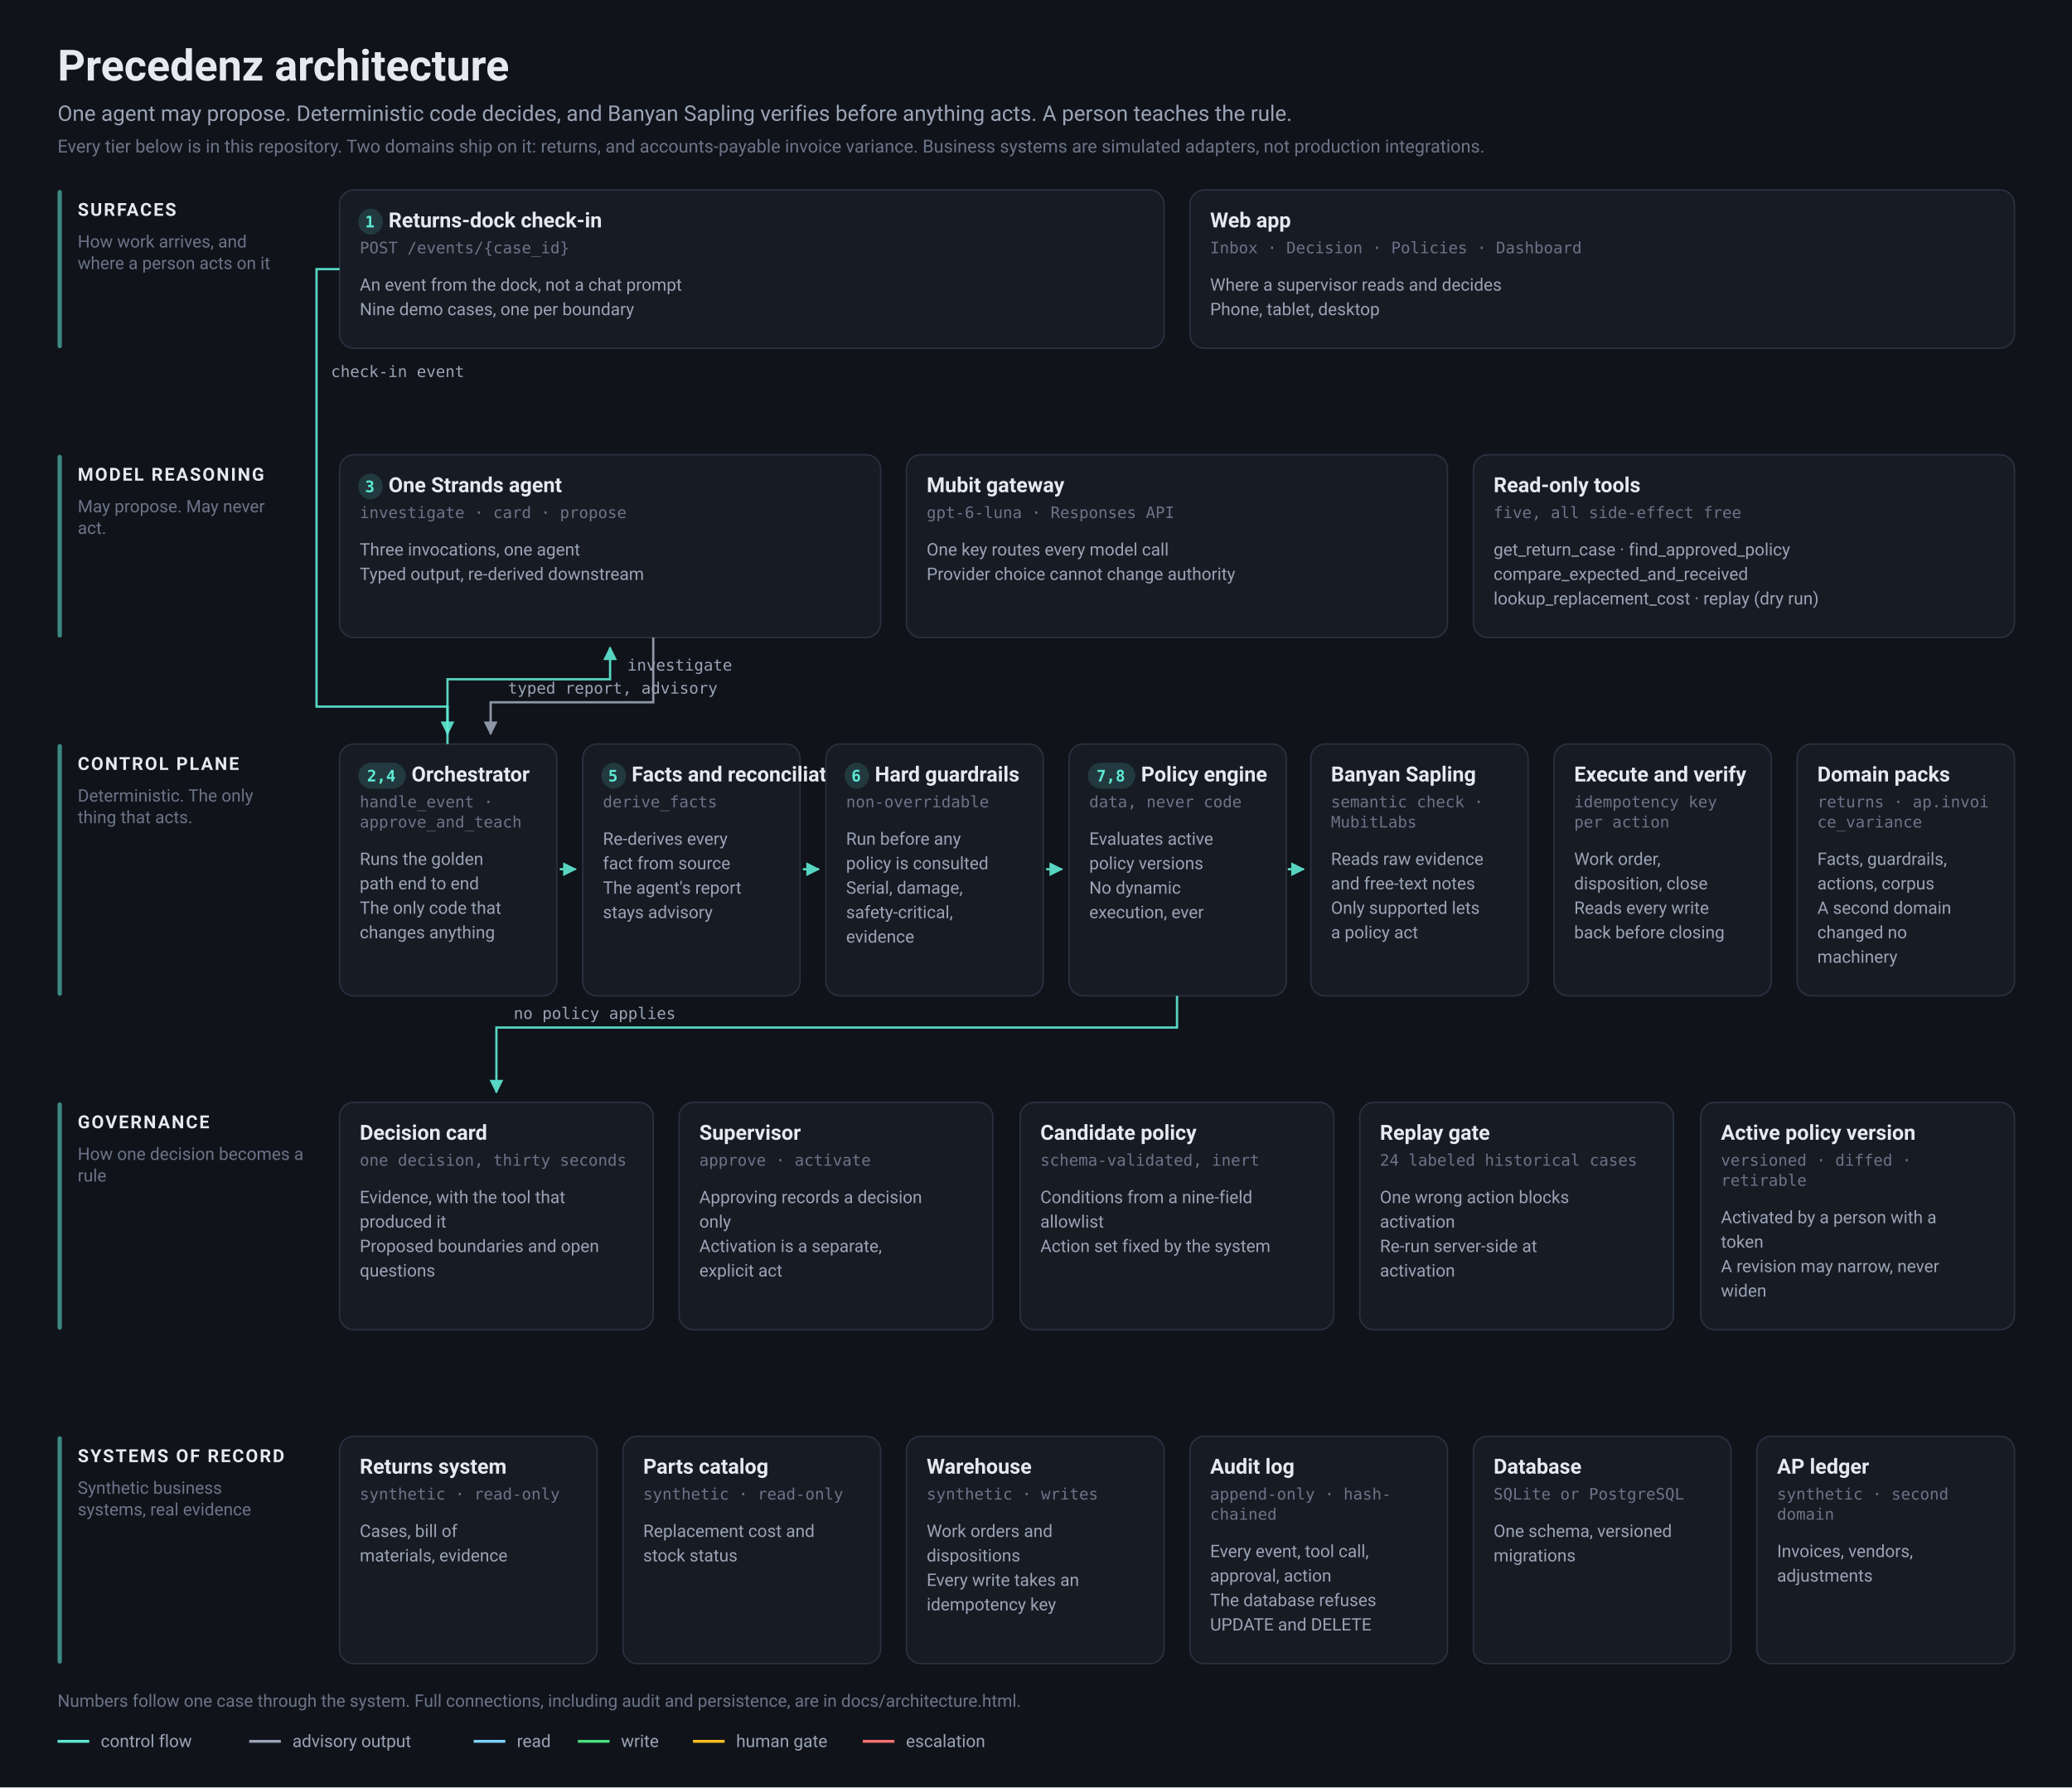
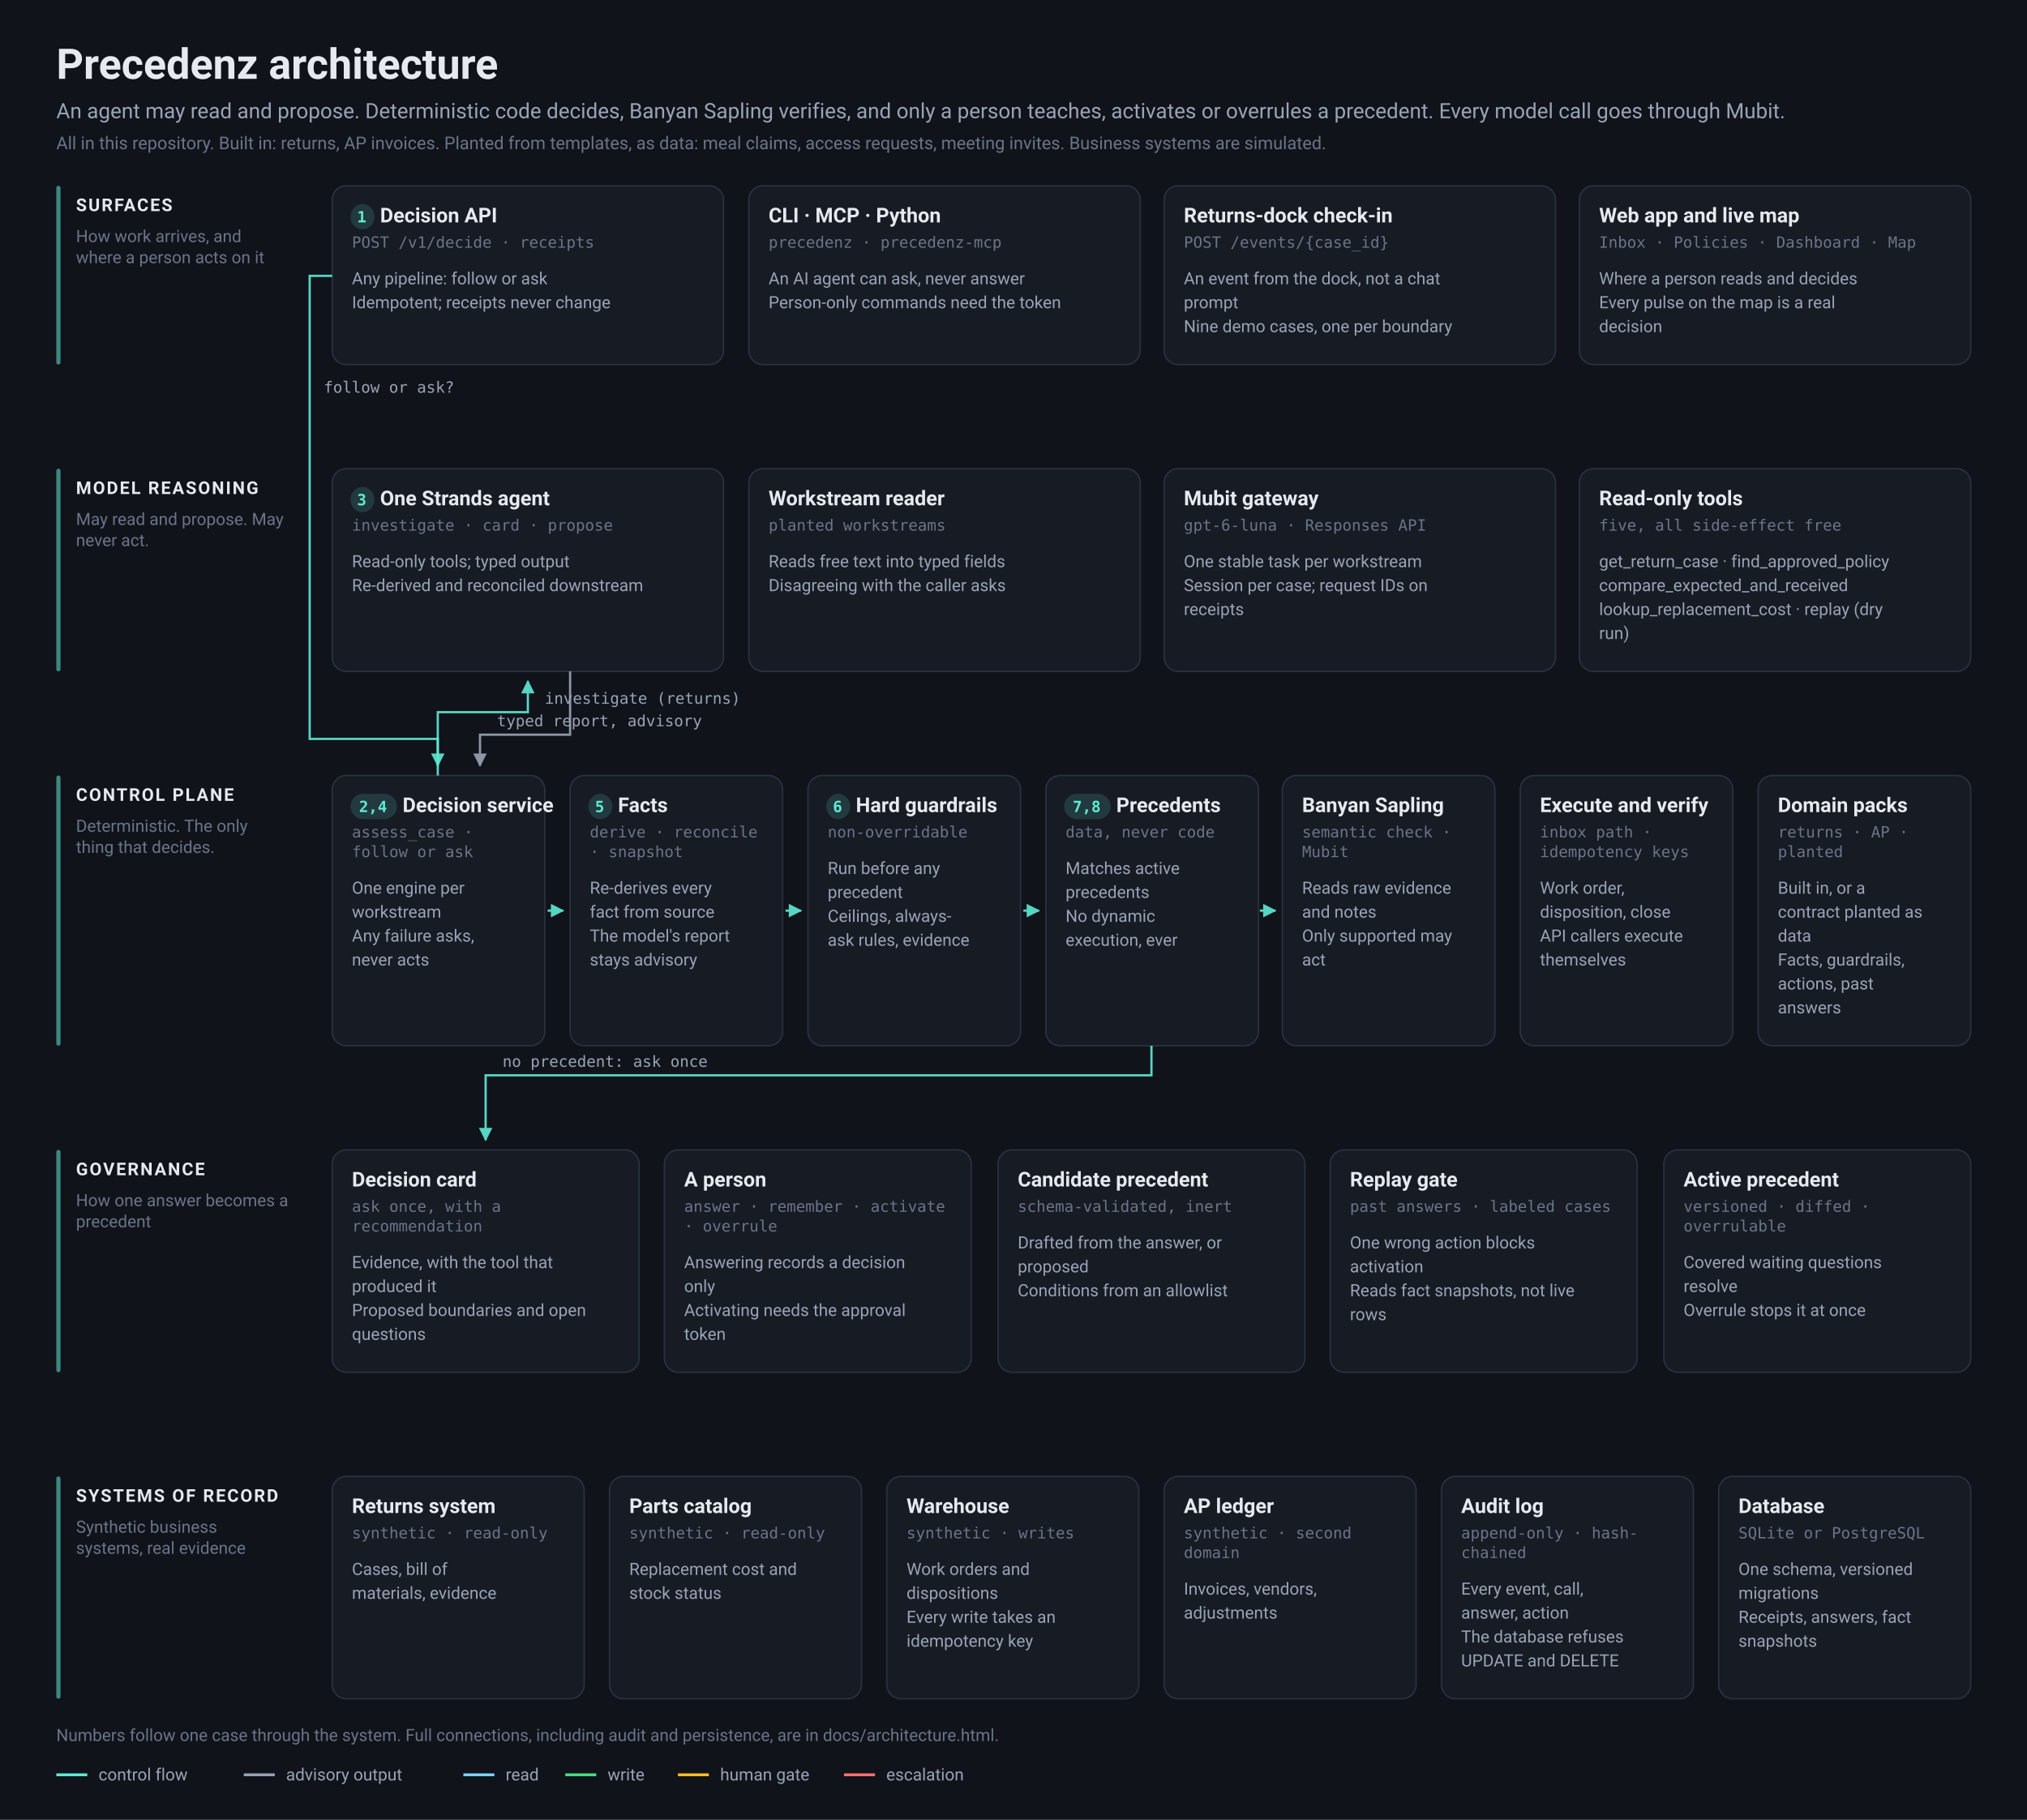
- <svg xmlns="http://www.w3.org/2000/svg" width="1440" height="1242" viewBox="0 0 1440 1242" font-family="-apple-system, BlinkMacSystemFont, 'Segoe UI', Roboto, Helvetica, Arial, sans-serif">
+ <svg xmlns="http://www.w3.org/2000/svg" width="1440" height="1293" viewBox="0 0 1440 1293" font-family="-apple-system, BlinkMacSystemFont, 'Segoe UI', Roboto, Helvetica, Arial, sans-serif">
  <defs>
    <marker id="arrow-4ade80" viewBox="0 0 10 10" refX="9" refY="5" markerWidth="6" markerHeight="6" orient="auto-start-reverse">
      <path d="M 0 0 L 10 5 L 0 10 z" fill="#4ade80" />
    </marker>
    <marker id="arrow-4b5468" viewBox="0 0 10 10" refX="9" refY="5" markerWidth="6" markerHeight="6" orient="auto-start-reverse">
      <path d="M 0 0 L 10 5 L 0 10 z" fill="#4b5468" />
    </marker>
    <marker id="arrow-5eead4" viewBox="0 0 10 10" refX="9" refY="5" markerWidth="6" markerHeight="6" orient="auto-start-reverse">
      <path d="M 0 0 L 10 5 L 0 10 z" fill="#5eead4" />
    </marker>
    <marker id="arrow-6b7488" viewBox="0 0 10 10" refX="9" refY="5" markerWidth="6" markerHeight="6" orient="auto-start-reverse">
      <path d="M 0 0 L 10 5 L 0 10 z" fill="#6b7488" />
    </marker>
    <marker id="arrow-7dd3fc" viewBox="0 0 10 10" refX="9" refY="5" markerWidth="6" markerHeight="6" orient="auto-start-reverse">
      <path d="M 0 0 L 10 5 L 0 10 z" fill="#7dd3fc" />
    </marker>
    <marker id="arrow-9aa4b6" viewBox="0 0 10 10" refX="9" refY="5" markerWidth="6" markerHeight="6" orient="auto-start-reverse">
      <path d="M 0 0 L 10 5 L 0 10 z" fill="#9aa4b6" />
    </marker>
    <marker id="arrow-f87171" viewBox="0 0 10 10" refX="9" refY="5" markerWidth="6" markerHeight="6" orient="auto-start-reverse">
      <path d="M 0 0 L 10 5 L 0 10 z" fill="#f87171" />
    </marker>
    <marker id="arrow-fbbf24" viewBox="0 0 10 10" refX="9" refY="5" markerWidth="6" markerHeight="6" orient="auto-start-reverse">
      <path d="M 0 0 L 10 5 L 0 10 z" fill="#fbbf24" />
    </marker>
  </defs>
-   <rect width="1440" height="1242" fill="#10131a" />
+   <rect width="1440" height="1293" fill="#10131a" />
  <style>.t{fill:#e6e9ef} .dim{fill:#9aa4b6} .faint{fill:#6b7488} .mono{font-family:ui-monospace,SFMono-Regular,Menlo,monospace}.edge-label{font-family:ui-monospace,SFMono-Regular,Menlo,monospace;font-size:11px;fill:#9aa4b6}</style>
  <text x="40" y="56" class="t" font-size="30" font-weight="700">Precedenz architecture</text>
-   <text x="40" y="84" class="dim" font-size="15">One agent may propose. Deterministic code decides, and Banyan Sapling verifies before anything acts. A person teaches the rule.</text>
-   <text x="40" y="106" class="faint" font-size="12.5">Every tier below is in this repository. Two domains ship on it: returns, and accounts-payable invoice variance. Business systems are simulated adapters, not production integrations.</text>
-   <rect x="40" y="132" width="3" height="110" fill="#5eead4" opacity="0.55" rx="1.5" />
+   <text x="40" y="84" class="dim" font-size="15">An agent may read and propose. Deterministic code decides, Banyan Sapling verifies, and only a person teaches, activates or overrules a precedent. Every model call goes through Mubit.</text>
+   <text x="40" y="106" class="faint" font-size="12.5">All in this repository. Built in: returns, AP invoices. Planted from templates, as data: meal claims, access requests, meeting invites. Business systems are simulated.</text>
+   <rect x="40" y="132" width="3" height="127" fill="#5eead4" opacity="0.55" rx="1.5" />
  <text x="54" y="150" class="t" font-size="12.5" font-weight="700" letter-spacing="1.1">SURFACES</text>
  <text x="54" y="172" class="faint" font-size="12">How work arrives, and</text>
  <text x="54" y="187" class="faint" font-size="12">where a person acts on it</text>
-   <rect x="40" y="316" width="3" height="127" fill="#5eead4" opacity="0.55" rx="1.5" />
-   <text x="54" y="334" class="t" font-size="12.5" font-weight="700" letter-spacing="1.1">MODEL REASONING</text>
-   <text x="54" y="356" class="faint" font-size="12">May propose. May never</text>
-   <text x="54" y="371" class="faint" font-size="12">act.</text>
-   <rect x="40" y="517" width="3" height="175" fill="#5eead4" opacity="0.55" rx="1.5" />
-   <text x="54" y="535" class="t" font-size="12.5" font-weight="700" letter-spacing="1.1">CONTROL PLANE</text>
-   <text x="54" y="557" class="faint" font-size="12">Deterministic. The only</text>
-   <text x="54" y="572" class="faint" font-size="12">thing that acts.</text>
-   <rect x="40" y="766" width="3" height="158" fill="#5eead4" opacity="0.55" rx="1.5" />
-   <text x="54" y="784" class="t" font-size="12.5" font-weight="700" letter-spacing="1.1">GOVERNANCE</text>
-   <text x="54" y="806" class="faint" font-size="12">How one decision becomes a</text>
-   <text x="54" y="821" class="faint" font-size="12">rule</text>
-   <rect x="40" y="998" width="3" height="158" fill="#5eead4" opacity="0.55" rx="1.5" />
-   <text x="54" y="1016" class="t" font-size="12.5" font-weight="700" letter-spacing="1.1">SYSTEMS OF RECORD</text>
-   <text x="54" y="1038" class="faint" font-size="12">Synthetic business</text>
-   <text x="54" y="1053" class="faint" font-size="12">systems, real evidence</text>
-   <rect x="236" y="132" width="573" height="110" rx="10" fill="#171b24" stroke="#2a3140" />
+   <rect x="40" y="333" width="3" height="144" fill="#5eead4" opacity="0.55" rx="1.5" />
+   <text x="54" y="351" class="t" font-size="12.5" font-weight="700" letter-spacing="1.1">MODEL REASONING</text>
+   <text x="54" y="373" class="faint" font-size="12">May read and propose. May</text>
+   <text x="54" y="388" class="faint" font-size="12">never act.</text>
+   <rect x="40" y="551" width="3" height="192" fill="#5eead4" opacity="0.55" rx="1.5" />
+   <text x="54" y="569" class="t" font-size="12.5" font-weight="700" letter-spacing="1.1">CONTROL PLANE</text>
+   <text x="54" y="591" class="faint" font-size="12">Deterministic. The only</text>
+   <text x="54" y="606" class="faint" font-size="12">thing that decides.</text>
+   <rect x="40" y="817" width="3" height="158" fill="#5eead4" opacity="0.55" rx="1.5" />
+   <text x="54" y="835" class="t" font-size="12.5" font-weight="700" letter-spacing="1.1">GOVERNANCE</text>
+   <text x="54" y="857" class="faint" font-size="12">How one answer becomes a</text>
+   <text x="54" y="872" class="faint" font-size="12">precedent</text>
+   <rect x="40" y="1049" width="3" height="158" fill="#5eead4" opacity="0.55" rx="1.5" />
+   <text x="54" y="1067" class="t" font-size="12.5" font-weight="700" letter-spacing="1.1">SYSTEMS OF RECORD</text>
+   <text x="54" y="1089" class="faint" font-size="12">Synthetic business</text>
+   <text x="54" y="1104" class="faint" font-size="12">systems, real evidence</text>
+   <rect x="236" y="132" width="278" height="127" rx="10" fill="#171b24" stroke="#2a3140" />
  <rect x="249" y="145" width="17" height="18" rx="9" fill="#5eead4" opacity="0.15" />
  <text x="257" y="158" text-anchor="middle" font-size="11" font-weight="700" fill="#5eead4" class="mono">1</text>
-   <text x="270" y="158" class="t" font-size="14.5" font-weight="650">Returns-dock check-in</text>
-   <text x="250" y="176" class="faint mono" font-size="11">POST /events/{case_id}</text>
-   <text x="250" y="202" class="dim" font-size="12">An event from the dock, not a chat prompt</text>
-   <text x="250" y="219" class="dim" font-size="12">Nine demo cases, one per boundary</text>
-   <rect x="827" y="132" width="573" height="110" rx="10" fill="#171b24" stroke="#2a3140" />
-   <text x="841" y="158" class="t" font-size="14.5" font-weight="650">Web app</text>
-   <text x="841" y="176" class="faint mono" font-size="11">Inbox · Decision · Policies · Dashboard</text>
-   <text x="841" y="202" class="dim" font-size="12">Where a supervisor reads and decides</text>
-   <text x="841" y="219" class="dim" font-size="12">Phone, tablet, desktop</text>
-   <rect x="236" y="316" width="376" height="127" rx="10" fill="#171b24" stroke="#2a3140" />
-   <rect x="249" y="329" width="17" height="18" rx="9" fill="#5eead4" opacity="0.15" />
-   <text x="257" y="342" text-anchor="middle" font-size="11" font-weight="700" fill="#5eead4" class="mono">3</text>
-   <text x="270" y="342" class="t" font-size="14.5" font-weight="650">One Strands agent</text>
-   <text x="250" y="360" class="faint mono" font-size="11">investigate · card · propose</text>
-   <text x="250" y="386" class="dim" font-size="12">Three invocations, one agent</text>
-   <text x="250" y="403" class="dim" font-size="12">Typed output, re-derived downstream</text>
-   <rect x="630" y="316" width="376" height="127" rx="10" fill="#171b24" stroke="#2a3140" />
-   <text x="644" y="342" class="t" font-size="14.5" font-weight="650">Mubit gateway</text>
-   <text x="644" y="360" class="faint mono" font-size="11">gpt-6-luna · Responses API</text>
-   <text x="644" y="386" class="dim" font-size="12">One key routes every model call</text>
-   <text x="644" y="403" class="dim" font-size="12">Provider choice cannot change authority</text>
-   <rect x="1024" y="316" width="376" height="127" rx="10" fill="#171b24" stroke="#2a3140" />
-   <text x="1038" y="342" class="t" font-size="14.5" font-weight="650">Read-only tools</text>
-   <text x="1038" y="360" class="faint mono" font-size="11">five, all side-effect free</text>
-   <text x="1038" y="386" class="dim" font-size="12">get_return_case · find_approved_policy</text>
-   <text x="1038" y="403" class="dim" font-size="12">compare_expected_and_received</text>
-   <text x="1038" y="420" class="dim" font-size="12">lookup_replacement_cost · replay (dry run)</text>
-   <rect x="236" y="517" width="151" height="175" rx="10" fill="#171b24" stroke="#2a3140" />
-   <rect x="249" y="530" width="33" height="18" rx="9" fill="#5eead4" opacity="0.15" />
-   <text x="265" y="543" text-anchor="middle" font-size="11" font-weight="700" fill="#5eead4" class="mono">2,4</text>
-   <text x="286" y="543" class="t" font-size="14.5" font-weight="650">Orchestrator</text>
-   <text x="250" y="561" class="faint mono" font-size="11">handle_event ·</text>
-   <text x="250" y="575" class="faint mono" font-size="11">approve_and_teach</text>
-   <text x="250" y="601" class="dim" font-size="12">Runs the golden</text>
-   <text x="250" y="618" class="dim" font-size="12">path end to end</text>
-   <text x="250" y="635" class="dim" font-size="12">The only code that</text>
-   <text x="250" y="652" class="dim" font-size="12">changes anything</text>
-   <rect x="405" y="517" width="151" height="175" rx="10" fill="#171b24" stroke="#2a3140" />
-   <rect x="418" y="530" width="17" height="18" rx="9" fill="#5eead4" opacity="0.15" />
-   <text x="426" y="543" text-anchor="middle" font-size="11" font-weight="700" fill="#5eead4" class="mono">5</text>
-   <text x="439" y="543" class="t" font-size="14.5" font-weight="650">Facts and reconciliation</text>
-   <text x="419" y="561" class="faint mono" font-size="11">derive_facts</text>
-   <text x="419" y="587" class="dim" font-size="12">Re-derives every</text>
-   <text x="419" y="604" class="dim" font-size="12">fact from source</text>
-   <text x="419" y="621" class="dim" font-size="12">The agent's report</text>
-   <text x="419" y="638" class="dim" font-size="12">stays advisory</text>
-   <rect x="574" y="517" width="151" height="175" rx="10" fill="#171b24" stroke="#2a3140" />
-   <rect x="587" y="530" width="17" height="18" rx="9" fill="#5eead4" opacity="0.15" />
-   <text x="595" y="543" text-anchor="middle" font-size="11" font-weight="700" fill="#5eead4" class="mono">6</text>
-   <text x="608" y="543" class="t" font-size="14.5" font-weight="650">Hard guardrails</text>
-   <text x="588" y="561" class="faint mono" font-size="11">non-overridable</text>
-   <text x="588" y="587" class="dim" font-size="12">Run before any</text>
-   <text x="588" y="604" class="dim" font-size="12">policy is consulted</text>
-   <text x="588" y="621" class="dim" font-size="12">Serial, damage,</text>
-   <text x="588" y="638" class="dim" font-size="12">safety-critical,</text>
-   <text x="588" y="655" class="dim" font-size="12">evidence</text>
-   <rect x="743" y="517" width="151" height="175" rx="10" fill="#171b24" stroke="#2a3140" />
-   <rect x="756" y="530" width="33" height="18" rx="9" fill="#5eead4" opacity="0.15" />
-   <text x="772" y="543" text-anchor="middle" font-size="11" font-weight="700" fill="#5eead4" class="mono">7,8</text>
-   <text x="793" y="543" class="t" font-size="14.5" font-weight="650">Policy engine</text>
-   <text x="757" y="561" class="faint mono" font-size="11">data, never code</text>
-   <text x="757" y="587" class="dim" font-size="12">Evaluates active</text>
-   <text x="757" y="604" class="dim" font-size="12">policy versions</text>
-   <text x="757" y="621" class="dim" font-size="12">No dynamic</text>
-   <text x="757" y="638" class="dim" font-size="12">execution, ever</text>
-   <rect x="911" y="517" width="151" height="175" rx="10" fill="#171b24" stroke="#2a3140" />
-   <text x="925" y="543" class="t" font-size="14.5" font-weight="650">Banyan Sapling</text>
-   <text x="925" y="561" class="faint mono" font-size="11">semantic check ·</text>
-   <text x="925" y="575" class="faint mono" font-size="11">MubitLabs</text>
-   <text x="925" y="601" class="dim" font-size="12">Reads raw evidence</text>
-   <text x="925" y="618" class="dim" font-size="12">and free-text notes</text>
-   <text x="925" y="635" class="dim" font-size="12">Only supported lets</text>
-   <text x="925" y="652" class="dim" font-size="12">a policy act</text>
-   <rect x="1080" y="517" width="151" height="175" rx="10" fill="#171b24" stroke="#2a3140" />
-   <text x="1094" y="543" class="t" font-size="14.5" font-weight="650">Execute and verify</text>
-   <text x="1094" y="561" class="faint mono" font-size="11">idempotency key</text>
-   <text x="1094" y="575" class="faint mono" font-size="11">per action</text>
-   <text x="1094" y="601" class="dim" font-size="12">Work order,</text>
-   <text x="1094" y="618" class="dim" font-size="12">disposition, close</text>
-   <text x="1094" y="635" class="dim" font-size="12">Reads every write</text>
-   <text x="1094" y="652" class="dim" font-size="12">back before closing</text>
-   <rect x="1249" y="517" width="151" height="175" rx="10" fill="#171b24" stroke="#2a3140" />
-   <text x="1263" y="543" class="t" font-size="14.5" font-weight="650">Domain packs</text>
-   <text x="1263" y="561" class="faint mono" font-size="11">returns · ap.invoi</text>
-   <text x="1263" y="575" class="faint mono" font-size="11">ce_variance</text>
-   <text x="1263" y="601" class="dim" font-size="12">Facts, guardrails,</text>
-   <text x="1263" y="618" class="dim" font-size="12">actions, corpus</text>
-   <text x="1263" y="635" class="dim" font-size="12">A second domain</text>
-   <text x="1263" y="652" class="dim" font-size="12">changed no</text>
-   <text x="1263" y="669" class="dim" font-size="12">machinery</text>
-   <rect x="236" y="766" width="218" height="158" rx="10" fill="#171b24" stroke="#2a3140" />
-   <text x="250" y="792" class="t" font-size="14.5" font-weight="650">Decision card</text>
-   <text x="250" y="810" class="faint mono" font-size="11">one decision, thirty seconds</text>
-   <text x="250" y="836" class="dim" font-size="12">Evidence, with the tool that</text>
-   <text x="250" y="853" class="dim" font-size="12">produced it</text>
-   <text x="250" y="870" class="dim" font-size="12">Proposed boundaries and open</text>
-   <text x="250" y="887" class="dim" font-size="12">questions</text>
-   <rect x="472" y="766" width="218" height="158" rx="10" fill="#171b24" stroke="#2a3140" />
-   <text x="486" y="792" class="t" font-size="14.5" font-weight="650">Supervisor</text>
-   <text x="486" y="810" class="faint mono" font-size="11">approve · activate</text>
-   <text x="486" y="836" class="dim" font-size="12">Approving records a decision</text>
-   <text x="486" y="853" class="dim" font-size="12">only</text>
-   <text x="486" y="870" class="dim" font-size="12">Activation is a separate,</text>
-   <text x="486" y="887" class="dim" font-size="12">explicit act</text>
-   <rect x="709" y="766" width="218" height="158" rx="10" fill="#171b24" stroke="#2a3140" />
-   <text x="723" y="792" class="t" font-size="14.5" font-weight="650">Candidate policy</text>
-   <text x="723" y="810" class="faint mono" font-size="11">schema-validated, inert</text>
-   <text x="723" y="836" class="dim" font-size="12">Conditions from a nine-field</text>
-   <text x="723" y="853" class="dim" font-size="12">allowlist</text>
-   <text x="723" y="870" class="dim" font-size="12">Action set fixed by the system</text>
-   <rect x="945" y="766" width="218" height="158" rx="10" fill="#171b24" stroke="#2a3140" />
-   <text x="959" y="792" class="t" font-size="14.5" font-weight="650">Replay gate</text>
-   <text x="959" y="810" class="faint mono" font-size="11">24 labeled historical cases</text>
-   <text x="959" y="836" class="dim" font-size="12">One wrong action blocks</text>
-   <text x="959" y="853" class="dim" font-size="12">activation</text>
-   <text x="959" y="870" class="dim" font-size="12">Re-run server-side at</text>
-   <text x="959" y="887" class="dim" font-size="12">activation</text>
-   <rect x="1182" y="766" width="218" height="158" rx="10" fill="#171b24" stroke="#2a3140" />
-   <text x="1196" y="792" class="t" font-size="14.5" font-weight="650">Active policy version</text>
-   <text x="1196" y="810" class="faint mono" font-size="11">versioned · diffed ·</text>
-   <text x="1196" y="824" class="faint mono" font-size="11">retirable</text>
-   <text x="1196" y="850" class="dim" font-size="12">Activated by a person with a</text>
-   <text x="1196" y="867" class="dim" font-size="12">token</text>
-   <text x="1196" y="884" class="dim" font-size="12">A revision may narrow, never</text>
-   <text x="1196" y="901" class="dim" font-size="12">widen</text>
-   <rect x="236" y="998" width="179" height="158" rx="10" fill="#171b24" stroke="#2a3140" />
-   <text x="250" y="1024" class="t" font-size="14.5" font-weight="650">Returns system</text>
-   <text x="250" y="1042" class="faint mono" font-size="11">synthetic · read-only</text>
-   <text x="250" y="1068" class="dim" font-size="12">Cases, bill of</text>
-   <text x="250" y="1085" class="dim" font-size="12">materials, evidence</text>
-   <rect x="433" y="998" width="179" height="158" rx="10" fill="#171b24" stroke="#2a3140" />
-   <text x="447" y="1024" class="t" font-size="14.5" font-weight="650">Parts catalog</text>
-   <text x="447" y="1042" class="faint mono" font-size="11">synthetic · read-only</text>
-   <text x="447" y="1068" class="dim" font-size="12">Replacement cost and</text>
-   <text x="447" y="1085" class="dim" font-size="12">stock status</text>
-   <rect x="630" y="998" width="179" height="158" rx="10" fill="#171b24" stroke="#2a3140" />
-   <text x="644" y="1024" class="t" font-size="14.5" font-weight="650">Warehouse</text>
-   <text x="644" y="1042" class="faint mono" font-size="11">synthetic · writes</text>
-   <text x="644" y="1068" class="dim" font-size="12">Work orders and</text>
-   <text x="644" y="1085" class="dim" font-size="12">dispositions</text>
-   <text x="644" y="1102" class="dim" font-size="12">Every write takes an</text>
-   <text x="644" y="1119" class="dim" font-size="12">idempotency key</text>
-   <rect x="827" y="998" width="179" height="158" rx="10" fill="#171b24" stroke="#2a3140" />
-   <text x="841" y="1024" class="t" font-size="14.5" font-weight="650">Audit log</text>
-   <text x="841" y="1042" class="faint mono" font-size="11">append-only · hash-</text>
-   <text x="841" y="1056" class="faint mono" font-size="11">chained</text>
-   <text x="841" y="1082" class="dim" font-size="12">Every event, tool call,</text>
-   <text x="841" y="1099" class="dim" font-size="12">approval, action</text>
-   <text x="841" y="1116" class="dim" font-size="12">The database refuses</text>
-   <text x="841" y="1133" class="dim" font-size="12">UPDATE and DELETE</text>
-   <rect x="1024" y="998" width="179" height="158" rx="10" fill="#171b24" stroke="#2a3140" />
-   <text x="1038" y="1024" class="t" font-size="14.5" font-weight="650">Database</text>
-   <text x="1038" y="1042" class="faint mono" font-size="11">SQLite or PostgreSQL</text>
-   <text x="1038" y="1068" class="dim" font-size="12">One schema, versioned</text>
-   <text x="1038" y="1085" class="dim" font-size="12">migrations</text>
-   <rect x="1221" y="998" width="179" height="158" rx="10" fill="#171b24" stroke="#2a3140" />
-   <text x="1235" y="1024" class="t" font-size="14.5" font-weight="650">AP ledger</text>
-   <text x="1235" y="1042" class="faint mono" font-size="11">synthetic · second</text>
-   <text x="1235" y="1056" class="faint mono" font-size="11">domain</text>
-   <text x="1235" y="1082" class="dim" font-size="12">Invoices, vendors,</text>
-   <text x="1235" y="1099" class="dim" font-size="12">adjustments</text>
-   <path d="M 236 187 H 220 V 491 H 311 V 510" fill="none" stroke="#5eead4" stroke-width="1.6" marker-end="url(#arrow-5eead4)" opacity="0.9" />
-   <text x="230" y="262" class="edge-label">check-in event</text>
-   <path d="M 311 517 V 472 H 424 V 450" fill="none" stroke="#5eead4" stroke-width="1.6" marker-end="url(#arrow-5eead4)" opacity="0.9" />
-   <text x="436" y="466" class="edge-label">investigate</text>
-   <path d="M 454 443 V 488 H 341 V 510" fill="none" stroke="#9aa4b6" stroke-width="1.6" marker-end="url(#arrow-9aa4b6)" opacity="0.9" />
-   <text x="353" y="482" class="edge-label">typed report, advisory</text>
-   <path d="M 389 604 H 400" fill="none" stroke="#5eead4" stroke-width="1.6" marker-end="url(#arrow-5eead4)" opacity="0.9" />
-   <path d="M 558 604 H 569" fill="none" stroke="#5eead4" stroke-width="1.6" marker-end="url(#arrow-5eead4)" opacity="0.9" />
-   <path d="M 727 604 H 738" fill="none" stroke="#5eead4" stroke-width="1.6" marker-end="url(#arrow-5eead4)" opacity="0.9" />
-   <path d="M 895 604 H 906" fill="none" stroke="#5eead4" stroke-width="1.6" marker-end="url(#arrow-5eead4)" opacity="0.9" />
-   <path d="M 818 692 V 714 H 345 V 759" fill="none" stroke="#5eead4" stroke-width="1.6" marker-end="url(#arrow-5eead4)" opacity="0.9" />
-   <text x="357" y="708" class="edge-label">no policy applies</text>
-   <text x="40" y="1186" class="faint" font-size="12">Numbers follow one case through the system. Full connections, including audit and persistence, are in docs/architecture.html.</text>
-   <line x1="40" y1="1210" x2="62" y2="1210" stroke="#5eead4" stroke-width="2" />
-   <text x="70" y="1214" class="dim" font-size="12">control flow</text>
-   <line x1="173.2" y1="1210" x2="195.2" y2="1210" stroke="#9aa4b6" stroke-width="2" />
-   <text x="203.2" y="1214" class="dim" font-size="12">advisory output</text>
-   <line x1="329.2" y1="1210" x2="351.2" y2="1210" stroke="#7dd3fc" stroke-width="2" />
-   <text x="359.2" y="1214" class="dim" font-size="12">read</text>
-   <line x1="401.6" y1="1210" x2="423.6" y2="1210" stroke="#4ade80" stroke-width="2" />
-   <text x="431.6" y="1214" class="dim" font-size="12">write</text>
-   <line x1="481.6" y1="1210" x2="503.6" y2="1210" stroke="#fbbf24" stroke-width="2" />
-   <text x="511.6" y="1214" class="dim" font-size="12">human gate</text>
-   <line x1="599.6" y1="1210" x2="621.6" y2="1210" stroke="#f87171" stroke-width="2" />
-   <text x="629.6" y="1214" class="dim" font-size="12">escalation</text>
+   <text x="270" y="158" class="t" font-size="14.5" font-weight="650">Decision API</text>
+   <text x="250" y="176" class="faint mono" font-size="11">POST /v1/decide · receipts</text>
+   <text x="250" y="202" class="dim" font-size="12">Any pipeline: follow or ask</text>
+   <text x="250" y="219" class="dim" font-size="12">Idempotent; receipts never change</text>
+   <rect x="532" y="132" width="278" height="127" rx="10" fill="#171b24" stroke="#2a3140" />
+   <text x="546" y="158" class="t" font-size="14.5" font-weight="650">CLI · MCP · Python</text>
+   <text x="546" y="176" class="faint mono" font-size="11">precedenz · precedenz-mcp</text>
+   <text x="546" y="202" class="dim" font-size="12">An AI agent can ask, never answer</text>
+   <text x="546" y="219" class="dim" font-size="12">Person-only commands need the token</text>
+   <rect x="827" y="132" width="278" height="127" rx="10" fill="#171b24" stroke="#2a3140" />
+   <text x="841" y="158" class="t" font-size="14.5" font-weight="650">Returns-dock check-in</text>
+   <text x="841" y="176" class="faint mono" font-size="11">POST /events/{case_id}</text>
+   <text x="841" y="202" class="dim" font-size="12">An event from the dock, not a chat</text>
+   <text x="841" y="219" class="dim" font-size="12">prompt</text>
+   <text x="841" y="236" class="dim" font-size="12">Nine demo cases, one per boundary</text>
+   <rect x="1122" y="132" width="278" height="127" rx="10" fill="#171b24" stroke="#2a3140" />
+   <text x="1136" y="158" class="t" font-size="14.5" font-weight="650">Web app and live map</text>
+   <text x="1136" y="176" class="faint mono" font-size="11">Inbox · Policies · Dashboard · Map</text>
+   <text x="1136" y="202" class="dim" font-size="12">Where a person reads and decides</text>
+   <text x="1136" y="219" class="dim" font-size="12">Every pulse on the map is a real</text>
+   <text x="1136" y="236" class="dim" font-size="12">decision</text>
+   <rect x="236" y="333" width="278" height="144" rx="10" fill="#171b24" stroke="#2a3140" />
+   <rect x="249" y="346" width="17" height="18" rx="9" fill="#5eead4" opacity="0.15" />
+   <text x="257" y="359" text-anchor="middle" font-size="11" font-weight="700" fill="#5eead4" class="mono">3</text>
+   <text x="270" y="359" class="t" font-size="14.5" font-weight="650">One Strands agent</text>
+   <text x="250" y="377" class="faint mono" font-size="11">investigate · card · propose</text>
+   <text x="250" y="403" class="dim" font-size="12">Read-only tools; typed output</text>
+   <text x="250" y="420" class="dim" font-size="12">Re-derived and reconciled downstream</text>
+   <rect x="532" y="333" width="278" height="144" rx="10" fill="#171b24" stroke="#2a3140" />
+   <text x="546" y="359" class="t" font-size="14.5" font-weight="650">Workstream reader</text>
+   <text x="546" y="377" class="faint mono" font-size="11">planted workstreams</text>
+   <text x="546" y="403" class="dim" font-size="12">Reads free text into typed fields</text>
+   <text x="546" y="420" class="dim" font-size="12">Disagreeing with the caller asks</text>
+   <rect x="827" y="333" width="278" height="144" rx="10" fill="#171b24" stroke="#2a3140" />
+   <text x="841" y="359" class="t" font-size="14.5" font-weight="650">Mubit gateway</text>
+   <text x="841" y="377" class="faint mono" font-size="11">gpt-6-luna · Responses API</text>
+   <text x="841" y="403" class="dim" font-size="12">One stable task per workstream</text>
+   <text x="841" y="420" class="dim" font-size="12">Session per case; request IDs on</text>
+   <text x="841" y="437" class="dim" font-size="12">receipts</text>
+   <rect x="1122" y="333" width="278" height="144" rx="10" fill="#171b24" stroke="#2a3140" />
+   <text x="1136" y="359" class="t" font-size="14.5" font-weight="650">Read-only tools</text>
+   <text x="1136" y="377" class="faint mono" font-size="11">five, all side-effect free</text>
+   <text x="1136" y="403" class="dim" font-size="12">get_return_case · find_approved_policy</text>
+   <text x="1136" y="420" class="dim" font-size="12">compare_expected_and_received</text>
+   <text x="1136" y="437" class="dim" font-size="12">lookup_replacement_cost · replay (dry</text>
+   <text x="1136" y="454" class="dim" font-size="12">run)</text>
+   <rect x="236" y="551" width="151" height="192" rx="10" fill="#171b24" stroke="#2a3140" />
+   <rect x="249" y="564" width="33" height="18" rx="9" fill="#5eead4" opacity="0.15" />
+   <text x="265" y="577" text-anchor="middle" font-size="11" font-weight="700" fill="#5eead4" class="mono">2,4</text>
+   <text x="286" y="577" class="t" font-size="14.5" font-weight="650">Decision service</text>
+   <text x="250" y="595" class="faint mono" font-size="11">assess_case ·</text>
+   <text x="250" y="609" class="faint mono" font-size="11">follow or ask</text>
+   <text x="250" y="635" class="dim" font-size="12">One engine per</text>
+   <text x="250" y="652" class="dim" font-size="12">workstream</text>
+   <text x="250" y="669" class="dim" font-size="12">Any failure asks,</text>
+   <text x="250" y="686" class="dim" font-size="12">never acts</text>
+   <rect x="405" y="551" width="151" height="192" rx="10" fill="#171b24" stroke="#2a3140" />
+   <rect x="418" y="564" width="17" height="18" rx="9" fill="#5eead4" opacity="0.15" />
+   <text x="426" y="577" text-anchor="middle" font-size="11" font-weight="700" fill="#5eead4" class="mono">5</text>
+   <text x="439" y="577" class="t" font-size="14.5" font-weight="650">Facts</text>
+   <text x="419" y="595" class="faint mono" font-size="11">derive · reconcile</text>
+   <text x="419" y="609" class="faint mono" font-size="11">· snapshot</text>
+   <text x="419" y="635" class="dim" font-size="12">Re-derives every</text>
+   <text x="419" y="652" class="dim" font-size="12">fact from source</text>
+   <text x="419" y="669" class="dim" font-size="12">The model's report</text>
+   <text x="419" y="686" class="dim" font-size="12">stays advisory</text>
+   <rect x="574" y="551" width="151" height="192" rx="10" fill="#171b24" stroke="#2a3140" />
+   <rect x="587" y="564" width="17" height="18" rx="9" fill="#5eead4" opacity="0.15" />
+   <text x="595" y="577" text-anchor="middle" font-size="11" font-weight="700" fill="#5eead4" class="mono">6</text>
+   <text x="608" y="577" class="t" font-size="14.5" font-weight="650">Hard guardrails</text>
+   <text x="588" y="595" class="faint mono" font-size="11">non-overridable</text>
+   <text x="588" y="621" class="dim" font-size="12">Run before any</text>
+   <text x="588" y="638" class="dim" font-size="12">precedent</text>
+   <text x="588" y="655" class="dim" font-size="12">Ceilings, always-</text>
+   <text x="588" y="672" class="dim" font-size="12">ask rules, evidence</text>
+   <rect x="743" y="551" width="151" height="192" rx="10" fill="#171b24" stroke="#2a3140" />
+   <rect x="756" y="564" width="33" height="18" rx="9" fill="#5eead4" opacity="0.15" />
+   <text x="772" y="577" text-anchor="middle" font-size="11" font-weight="700" fill="#5eead4" class="mono">7,8</text>
+   <text x="793" y="577" class="t" font-size="14.5" font-weight="650">Precedents</text>
+   <text x="757" y="595" class="faint mono" font-size="11">data, never code</text>
+   <text x="757" y="621" class="dim" font-size="12">Matches active</text>
+   <text x="757" y="638" class="dim" font-size="12">precedents</text>
+   <text x="757" y="655" class="dim" font-size="12">No dynamic</text>
+   <text x="757" y="672" class="dim" font-size="12">execution, ever</text>
+   <rect x="911" y="551" width="151" height="192" rx="10" fill="#171b24" stroke="#2a3140" />
+   <text x="925" y="577" class="t" font-size="14.5" font-weight="650">Banyan Sapling</text>
+   <text x="925" y="595" class="faint mono" font-size="11">semantic check ·</text>
+   <text x="925" y="609" class="faint mono" font-size="11">Mubit</text>
+   <text x="925" y="635" class="dim" font-size="12">Reads raw evidence</text>
+   <text x="925" y="652" class="dim" font-size="12">and notes</text>
+   <text x="925" y="669" class="dim" font-size="12">Only supported may</text>
+   <text x="925" y="686" class="dim" font-size="12">act</text>
+   <rect x="1080" y="551" width="151" height="192" rx="10" fill="#171b24" stroke="#2a3140" />
+   <text x="1094" y="577" class="t" font-size="14.5" font-weight="650">Execute and verify</text>
+   <text x="1094" y="595" class="faint mono" font-size="11">inbox path ·</text>
+   <text x="1094" y="609" class="faint mono" font-size="11">idempotency keys</text>
+   <text x="1094" y="635" class="dim" font-size="12">Work order,</text>
+   <text x="1094" y="652" class="dim" font-size="12">disposition, close</text>
+   <text x="1094" y="669" class="dim" font-size="12">API callers execute</text>
+   <text x="1094" y="686" class="dim" font-size="12">themselves</text>
+   <rect x="1249" y="551" width="151" height="192" rx="10" fill="#171b24" stroke="#2a3140" />
+   <text x="1263" y="577" class="t" font-size="14.5" font-weight="650">Domain packs</text>
+   <text x="1263" y="595" class="faint mono" font-size="11">returns · AP ·</text>
+   <text x="1263" y="609" class="faint mono" font-size="11">planted</text>
+   <text x="1263" y="635" class="dim" font-size="12">Built in, or a</text>
+   <text x="1263" y="652" class="dim" font-size="12">contract planted as</text>
+   <text x="1263" y="669" class="dim" font-size="12">data</text>
+   <text x="1263" y="686" class="dim" font-size="12">Facts, guardrails,</text>
+   <text x="1263" y="703" class="dim" font-size="12">actions, past</text>
+   <text x="1263" y="720" class="dim" font-size="12">answers</text>
+   <rect x="236" y="817" width="218" height="158" rx="10" fill="#171b24" stroke="#2a3140" />
+   <text x="250" y="843" class="t" font-size="14.5" font-weight="650">Decision card</text>
+   <text x="250" y="861" class="faint mono" font-size="11">ask once, with a</text>
+   <text x="250" y="875" class="faint mono" font-size="11">recommendation</text>
+   <text x="250" y="901" class="dim" font-size="12">Evidence, with the tool that</text>
+   <text x="250" y="918" class="dim" font-size="12">produced it</text>
+   <text x="250" y="935" class="dim" font-size="12">Proposed boundaries and open</text>
+   <text x="250" y="952" class="dim" font-size="12">questions</text>
+   <rect x="472" y="817" width="218" height="158" rx="10" fill="#171b24" stroke="#2a3140" />
+   <text x="486" y="843" class="t" font-size="14.5" font-weight="650">A person</text>
+   <text x="486" y="861" class="faint mono" font-size="11">answer · remember · activate</text>
+   <text x="486" y="875" class="faint mono" font-size="11">· overrule</text>
+   <text x="486" y="901" class="dim" font-size="12">Answering records a decision</text>
+   <text x="486" y="918" class="dim" font-size="12">only</text>
+   <text x="486" y="935" class="dim" font-size="12">Activating needs the approval</text>
+   <text x="486" y="952" class="dim" font-size="12">token</text>
+   <rect x="709" y="817" width="218" height="158" rx="10" fill="#171b24" stroke="#2a3140" />
+   <text x="723" y="843" class="t" font-size="14.5" font-weight="650">Candidate precedent</text>
+   <text x="723" y="861" class="faint mono" font-size="11">schema-validated, inert</text>
+   <text x="723" y="887" class="dim" font-size="12">Drafted from the answer, or</text>
+   <text x="723" y="904" class="dim" font-size="12">proposed</text>
+   <text x="723" y="921" class="dim" font-size="12">Conditions from an allowlist</text>
+   <rect x="945" y="817" width="218" height="158" rx="10" fill="#171b24" stroke="#2a3140" />
+   <text x="959" y="843" class="t" font-size="14.5" font-weight="650">Replay gate</text>
+   <text x="959" y="861" class="faint mono" font-size="11">past answers · labeled cases</text>
+   <text x="959" y="887" class="dim" font-size="12">One wrong action blocks</text>
+   <text x="959" y="904" class="dim" font-size="12">activation</text>
+   <text x="959" y="921" class="dim" font-size="12">Reads fact snapshots, not live</text>
+   <text x="959" y="938" class="dim" font-size="12">rows</text>
+   <rect x="1182" y="817" width="218" height="158" rx="10" fill="#171b24" stroke="#2a3140" />
+   <text x="1196" y="843" class="t" font-size="14.5" font-weight="650">Active precedent</text>
+   <text x="1196" y="861" class="faint mono" font-size="11">versioned · diffed ·</text>
+   <text x="1196" y="875" class="faint mono" font-size="11">overrulable</text>
+   <text x="1196" y="901" class="dim" font-size="12">Covered waiting questions</text>
+   <text x="1196" y="918" class="dim" font-size="12">resolve</text>
+   <text x="1196" y="935" class="dim" font-size="12">Overrule stops it at once</text>
+   <rect x="236" y="1049" width="179" height="158" rx="10" fill="#171b24" stroke="#2a3140" />
+   <text x="250" y="1075" class="t" font-size="14.5" font-weight="650">Returns system</text>
+   <text x="250" y="1093" class="faint mono" font-size="11">synthetic · read-only</text>
+   <text x="250" y="1119" class="dim" font-size="12">Cases, bill of</text>
+   <text x="250" y="1136" class="dim" font-size="12">materials, evidence</text>
+   <rect x="433" y="1049" width="179" height="158" rx="10" fill="#171b24" stroke="#2a3140" />
+   <text x="447" y="1075" class="t" font-size="14.5" font-weight="650">Parts catalog</text>
+   <text x="447" y="1093" class="faint mono" font-size="11">synthetic · read-only</text>
+   <text x="447" y="1119" class="dim" font-size="12">Replacement cost and</text>
+   <text x="447" y="1136" class="dim" font-size="12">stock status</text>
+   <rect x="630" y="1049" width="179" height="158" rx="10" fill="#171b24" stroke="#2a3140" />
+   <text x="644" y="1075" class="t" font-size="14.5" font-weight="650">Warehouse</text>
+   <text x="644" y="1093" class="faint mono" font-size="11">synthetic · writes</text>
+   <text x="644" y="1119" class="dim" font-size="12">Work orders and</text>
+   <text x="644" y="1136" class="dim" font-size="12">dispositions</text>
+   <text x="644" y="1153" class="dim" font-size="12">Every write takes an</text>
+   <text x="644" y="1170" class="dim" font-size="12">idempotency key</text>
+   <rect x="827" y="1049" width="179" height="158" rx="10" fill="#171b24" stroke="#2a3140" />
+   <text x="841" y="1075" class="t" font-size="14.5" font-weight="650">AP ledger</text>
+   <text x="841" y="1093" class="faint mono" font-size="11">synthetic · second</text>
+   <text x="841" y="1107" class="faint mono" font-size="11">domain</text>
+   <text x="841" y="1133" class="dim" font-size="12">Invoices, vendors,</text>
+   <text x="841" y="1150" class="dim" font-size="12">adjustments</text>
+   <rect x="1024" y="1049" width="179" height="158" rx="10" fill="#171b24" stroke="#2a3140" />
+   <text x="1038" y="1075" class="t" font-size="14.5" font-weight="650">Audit log</text>
+   <text x="1038" y="1093" class="faint mono" font-size="11">append-only · hash-</text>
+   <text x="1038" y="1107" class="faint mono" font-size="11">chained</text>
+   <text x="1038" y="1133" class="dim" font-size="12">Every event, call,</text>
+   <text x="1038" y="1150" class="dim" font-size="12">answer, action</text>
+   <text x="1038" y="1167" class="dim" font-size="12">The database refuses</text>
+   <text x="1038" y="1184" class="dim" font-size="12">UPDATE and DELETE</text>
+   <rect x="1221" y="1049" width="179" height="158" rx="10" fill="#171b24" stroke="#2a3140" />
+   <text x="1235" y="1075" class="t" font-size="14.5" font-weight="650">Database</text>
+   <text x="1235" y="1093" class="faint mono" font-size="11">SQLite or PostgreSQL</text>
+   <text x="1235" y="1119" class="dim" font-size="12">One schema, versioned</text>
+   <text x="1235" y="1136" class="dim" font-size="12">migrations</text>
+   <text x="1235" y="1153" class="dim" font-size="12">Receipts, answers, fact</text>
+   <text x="1235" y="1170" class="dim" font-size="12">snapshots</text>
+   <path d="M 236 196 H 220 V 525 H 311 V 544" fill="none" stroke="#5eead4" stroke-width="1.6" marker-end="url(#arrow-5eead4)" opacity="0.9" />
+   <text x="230" y="279" class="edge-label">follow or ask?</text>
+   <path d="M 311 551 V 506 H 375 V 484" fill="none" stroke="#5eead4" stroke-width="1.6" marker-end="url(#arrow-5eead4)" opacity="0.9" />
+   <text x="387" y="500" class="edge-label">investigate (returns)</text>
+   <path d="M 405 477 V 522 H 341 V 544" fill="none" stroke="#9aa4b6" stroke-width="1.6" marker-end="url(#arrow-9aa4b6)" opacity="0.9" />
+   <text x="353" y="516" class="edge-label">typed report, advisory</text>
+   <path d="M 389 647 H 400" fill="none" stroke="#5eead4" stroke-width="1.6" marker-end="url(#arrow-5eead4)" opacity="0.9" />
+   <path d="M 558 647 H 569" fill="none" stroke="#5eead4" stroke-width="1.6" marker-end="url(#arrow-5eead4)" opacity="0.9" />
+   <path d="M 727 647 H 738" fill="none" stroke="#5eead4" stroke-width="1.6" marker-end="url(#arrow-5eead4)" opacity="0.9" />
+   <path d="M 895 647 H 906" fill="none" stroke="#5eead4" stroke-width="1.6" marker-end="url(#arrow-5eead4)" opacity="0.9" />
+   <path d="M 818 743 V 764 H 345 V 810" fill="none" stroke="#5eead4" stroke-width="1.6" marker-end="url(#arrow-5eead4)" opacity="0.9" />
+   <text x="357" y="758" class="edge-label">no precedent: ask once</text>
+   <text x="40" y="1237" class="faint" font-size="12">Numbers follow one case through the system. Full connections, including audit and persistence, are in docs/architecture.html.</text>
+   <line x1="40" y1="1261" x2="62" y2="1261" stroke="#5eead4" stroke-width="2" />
+   <text x="70" y="1265" class="dim" font-size="12">control flow</text>
+   <line x1="173.2" y1="1261" x2="195.2" y2="1261" stroke="#9aa4b6" stroke-width="2" />
+   <text x="203.2" y="1265" class="dim" font-size="12">advisory output</text>
+   <line x1="329.2" y1="1261" x2="351.2" y2="1261" stroke="#7dd3fc" stroke-width="2" />
+   <text x="359.2" y="1265" class="dim" font-size="12">read</text>
+   <line x1="401.6" y1="1261" x2="423.6" y2="1261" stroke="#4ade80" stroke-width="2" />
+   <text x="431.6" y="1265" class="dim" font-size="12">write</text>
+   <line x1="481.6" y1="1261" x2="503.6" y2="1261" stroke="#fbbf24" stroke-width="2" />
+   <text x="511.6" y="1265" class="dim" font-size="12">human gate</text>
+   <line x1="599.6" y1="1261" x2="621.6" y2="1261" stroke="#f87171" stroke-width="2" />
+   <text x="629.6" y="1265" class="dim" font-size="12">escalation</text>
</svg>
